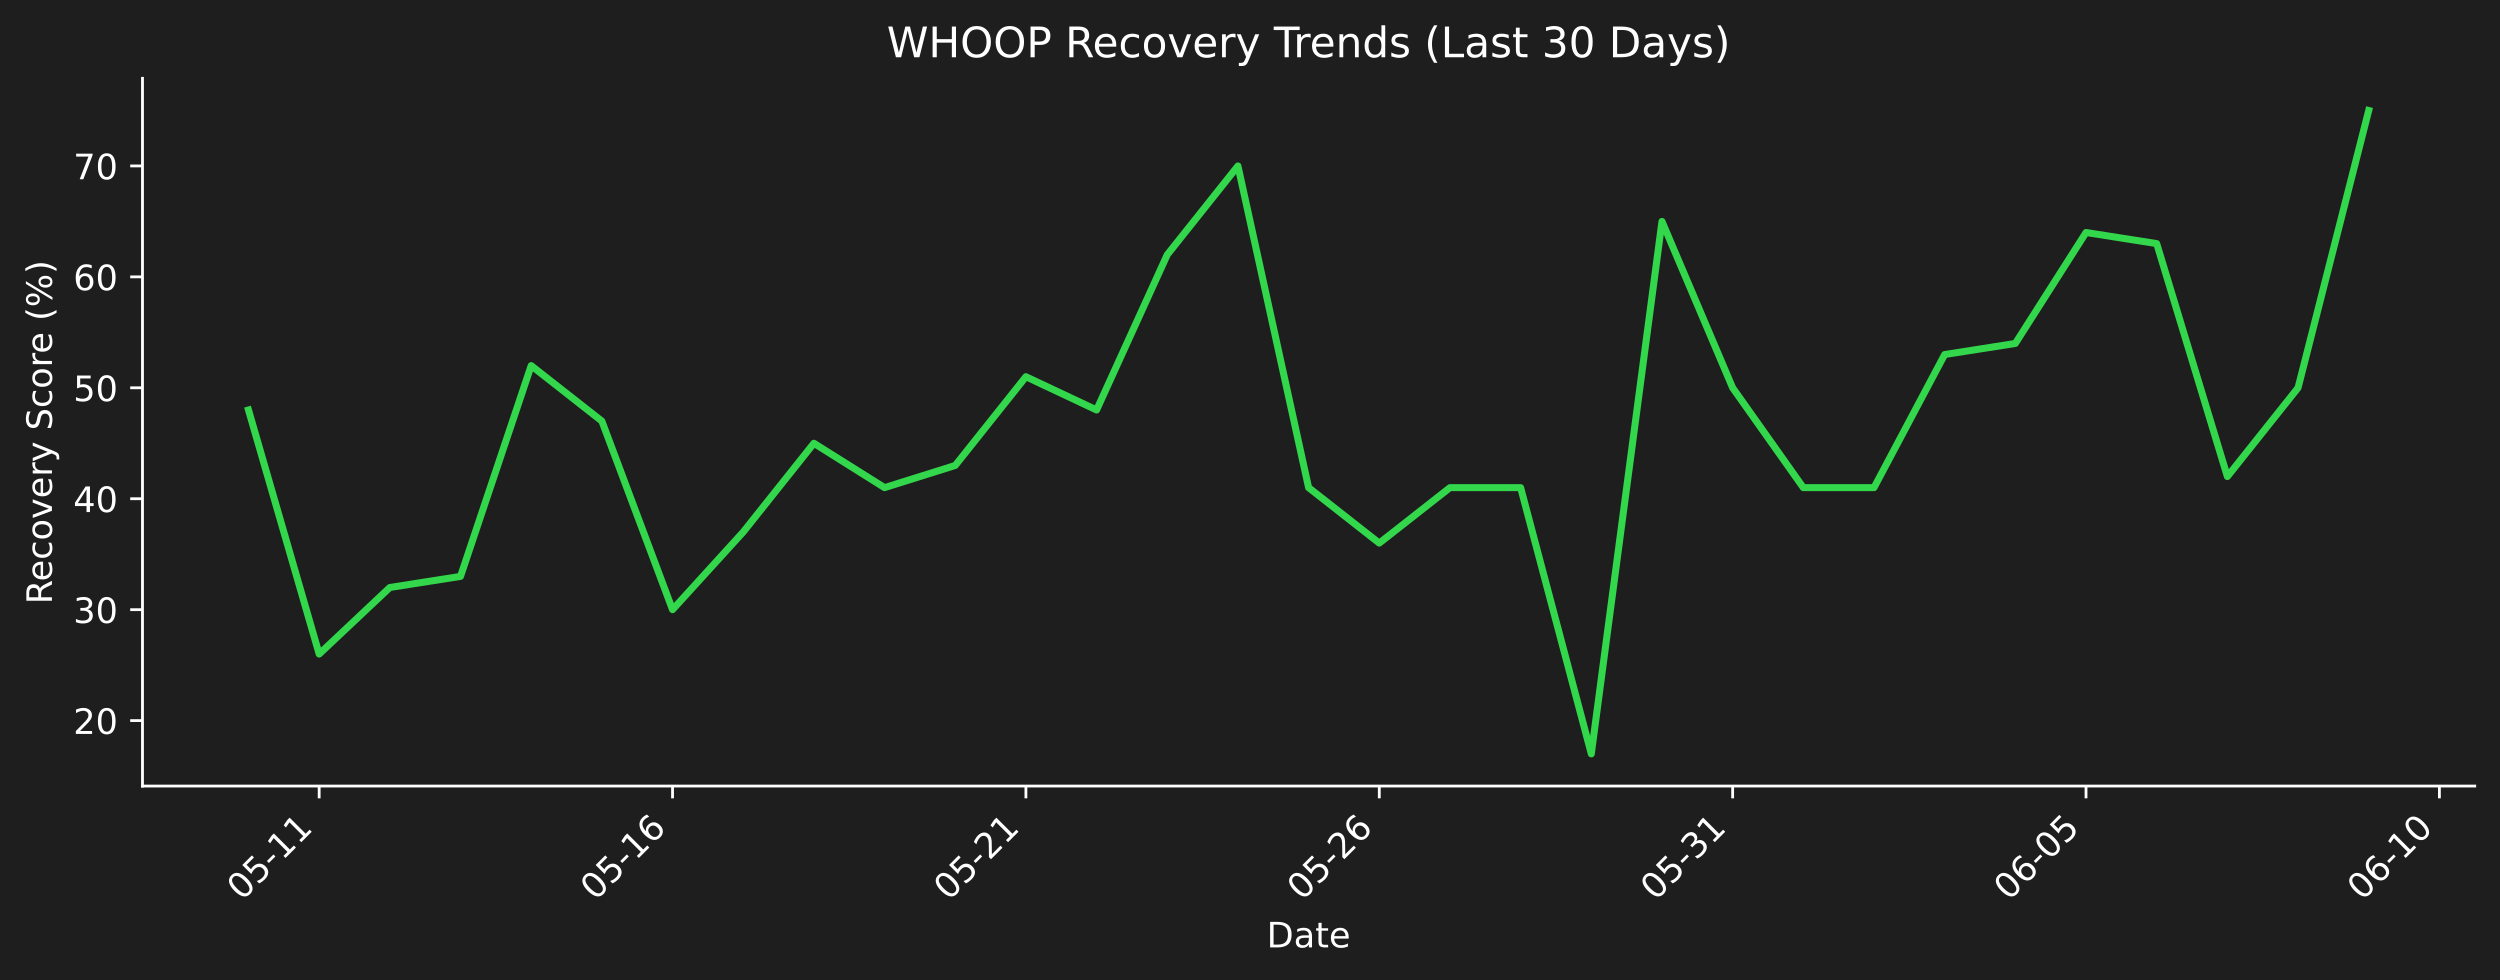
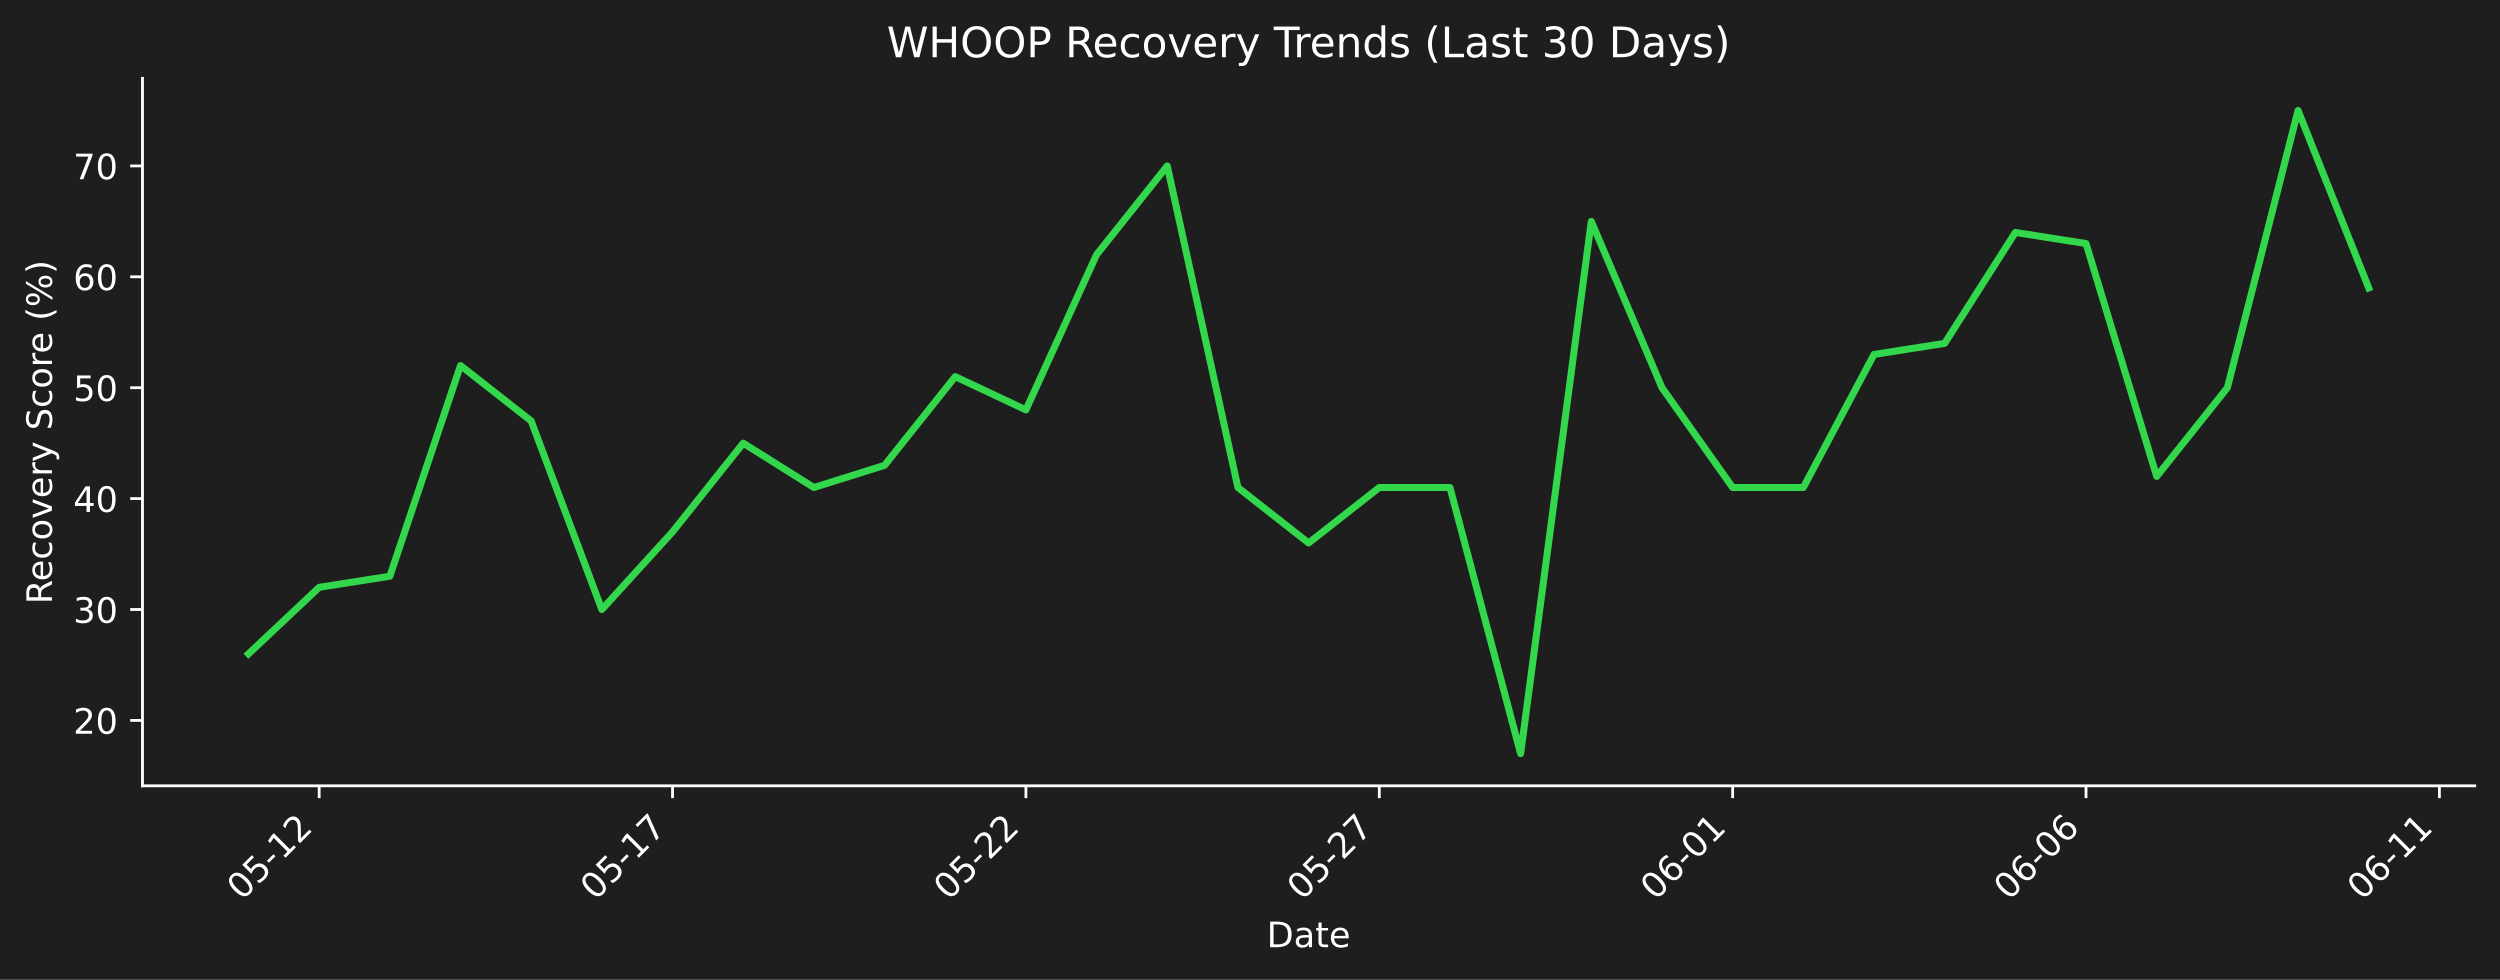
- <svg xmlns="http://www.w3.org/2000/svg" xmlns:xlink="http://www.w3.org/1999/xlink" width="712.433pt" height="279.271pt" viewBox="0 0 712.433 279.271" version="1.1">
+ <svg xmlns="http://www.w3.org/2000/svg" xmlns:xlink="http://www.w3.org/1999/xlink" width="712.433pt" height="279.207pt" viewBox="0 0 712.433 279.207" version="1.1">
  <defs>
    <style type="text/css">*{stroke-linejoin: round; stroke-linecap: butt}</style>
  </defs>
  <g id="figure_1">
    <g id="patch_1">
-       <path d="M 0 279.271  L 712.433 279.271  L 712.433 0  L 0 0  z " style="fill: #1e1e1e" />
+       <path d="M 0 279.207  L 712.433 279.207  L 712.433 0  L 0 0  z " style="fill: #1e1e1e" />
    </g>
    <g id="axes_1">
      <g id="patch_2">
-         <path d="M 40.603 224.002  L 705.233 224.002  L 705.233 22.318  L 40.603 22.318  L 40.603 224.002  z " style="fill: none" />
+         <path d="M 40.603 223.939  L 705.233 223.939  L 705.233 22.318  L 40.603 22.318  L 40.603 223.939  z " style="fill: none" />
      </g>
      <g id="matplotlib.axis_1">
        <g id="xtick_1">
          <g id="line2d_1">
            <defs>
-               <path id="mf2683f48e7" d="M 0 0  L 0 3.5  " style="stroke: #ffffff; stroke-width: 0.8" />
+               <path id="mdef3474727" d="M 0 0  L 0 3.5  " style="stroke: #ffffff; stroke-width: 0.8" />
            </defs>
            <g>
-               <use xlink:href="#mf2683f48e7" x="90.954" y="224.002" style="fill: #ffffff; stroke: #ffffff; stroke-width: 0.8" />
+               <use xlink:href="#mdef3474727" x="90.954" y="223.939" style="fill: #ffffff; stroke: #ffffff; stroke-width: 0.8" />
            </g>
          </g>
          <g id="text_1">
-             <g style="fill: #ffffff" transform="translate(68.93635 256.9221) rotate(-45) scale(0.1 -0.1)">
+             <g style="fill: #ffffff" transform="translate(68.93635 256.8584) rotate(-45) scale(0.1 -0.1)">
              <defs>
                <path id="DejaVuSans-30" d="M 2034 4250  Q 1547 4250 1301 3770  Q 1056 3291 1056 2328  Q 1056 1369 1301 889  Q 1547 409 2034 409  Q 2525 409 2770 889  Q 3016 1369 3016 2328  Q 3016 3291 2770 3770  Q 2525 4250 2034 4250  z M 2034 4750  Q 2819 4750 3233 4129  Q 3647 3509 3647 2328  Q 3647 1150 3233 529  Q 2819 -91 2034 -91  Q 1250 -91 836 529  Q 422 1150 422 2328  Q 422 3509 836 4129  Q 1250 4750 2034 4750  z " transform="scale(0.015625)" />
                <path id="DejaVuSans-35" d="M 691 4666  L 3169 4666  L 3169 4134  L 1269 4134  L 1269 2991  Q 1406 3038 1543 3061  Q 1681 3084 1819 3084  Q 2600 3084 3056 2656  Q 3513 2228 3513 1497  Q 3513 744 3044 326  Q 2575 -91 1722 -91  Q 1428 -91 1123 -41  Q 819 9 494 109  L 494 744  Q 775 591 1075 516  Q 1375 441 1709 441  Q 2250 441 2565 725  Q 2881 1009 2881 1497  Q 2881 1984 2565 2268  Q 2250 2553 1709 2553  Q 1456 2553 1204 2497  Q 953 2441 691 2322  L 691 4666  z " transform="scale(0.015625)" />
                <path id="DejaVuSans-2d" d="M 313 2009  L 1997 2009  L 1997 1497  L 313 1497  L 313 2009  z " transform="scale(0.015625)" />
                <path id="DejaVuSans-31" d="M 794 531  L 1825 531  L 1825 4091  L 703 3866  L 703 4441  L 1819 4666  L 2450 4666  L 2450 531  L 3481 531  L 3481 0  L 794 0  L 794 531  z " transform="scale(0.015625)" />
+                 <path id="DejaVuSans-32" d="M 1228 531  L 3431 531  L 3431 0  L 469 0  L 469 531  Q 828 903 1448 1529  Q 2069 2156 2228 2338  Q 2531 2678 2651 2914  Q 2772 3150 2772 3378  Q 2772 3750 2511 3984  Q 2250 4219 1831 4219  Q 1534 4219 1204 4116  Q 875 4013 500 3803  L 500 4441  Q 881 4594 1212 4672  Q 1544 4750 1819 4750  Q 2544 4750 2975 4387  Q 3406 4025 3406 3419  Q 3406 3131 3298 2873  Q 3191 2616 2906 2266  Q 2828 2175 2409 1742  Q 1991 1309 1228 531  z " transform="scale(0.015625)" />
              </defs>
              <use xlink:href="#DejaVuSans-30" />
              <use xlink:href="#DejaVuSans-35" transform="translate(63.62305 0)" />
+               <use xlink:href="#DejaVuSans-2d" transform="translate(127.2461 0)" />
+               <use xlink:href="#DejaVuSans-31" transform="translate(163.3301 0)" />
+               <use xlink:href="#DejaVuSans-32" transform="translate(226.9531 0)" />
+             </g>
+           </g>
+         </g>
+         <g id="xtick_2">
+           <g id="line2d_2">
+             <g>
+               <use xlink:href="#mdef3474727" x="191.655" y="223.939" style="fill: #ffffff; stroke: #ffffff; stroke-width: 0.8" />
+             </g>
+           </g>
+           <g id="text_2">
+             <g style="fill: #ffffff" transform="translate(169.6379 256.8584) rotate(-45) scale(0.1 -0.1)">
+               <defs>
+                 <path id="DejaVuSans-37" d="M 525 4666  L 3525 4666  L 3525 4397  L 1831 0  L 1172 0  L 2766 4134  L 525 4134  L 525 4666  z " transform="scale(0.015625)" />
+               </defs>
+               <use xlink:href="#DejaVuSans-30" />
+               <use xlink:href="#DejaVuSans-35" transform="translate(63.62305 0)" />
+               <use xlink:href="#DejaVuSans-2d" transform="translate(127.2461 0)" />
+               <use xlink:href="#DejaVuSans-31" transform="translate(163.3301 0)" />
+               <use xlink:href="#DejaVuSans-37" transform="translate(226.9531 0)" />
+             </g>
+           </g>
+         </g>
+         <g id="xtick_3">
+           <g id="line2d_3">
+             <g>
+               <use xlink:href="#mdef3474727" x="292.357" y="223.939" style="fill: #ffffff; stroke: #ffffff; stroke-width: 0.8" />
+             </g>
+           </g>
+           <g id="text_3">
+             <g style="fill: #ffffff" transform="translate(270.3394 256.8584) rotate(-45) scale(0.1 -0.1)">
+               <use xlink:href="#DejaVuSans-30" />
+               <use xlink:href="#DejaVuSans-35" transform="translate(63.62305 0)" />
+               <use xlink:href="#DejaVuSans-2d" transform="translate(127.2461 0)" />
+               <use xlink:href="#DejaVuSans-32" transform="translate(163.3301 0)" />
+               <use xlink:href="#DejaVuSans-32" transform="translate(226.9531 0)" />
+             </g>
+           </g>
+         </g>
+         <g id="xtick_4">
+           <g id="line2d_4">
+             <g>
+               <use xlink:href="#mdef3474727" x="393.058" y="223.939" style="fill: #ffffff; stroke: #ffffff; stroke-width: 0.8" />
+             </g>
+           </g>
+           <g id="text_4">
+             <g style="fill: #ffffff" transform="translate(371.0409 256.8584) rotate(-45) scale(0.1 -0.1)">
+               <use xlink:href="#DejaVuSans-30" />
+               <use xlink:href="#DejaVuSans-35" transform="translate(63.62305 0)" />
+               <use xlink:href="#DejaVuSans-2d" transform="translate(127.2461 0)" />
+               <use xlink:href="#DejaVuSans-32" transform="translate(163.3301 0)" />
+               <use xlink:href="#DejaVuSans-37" transform="translate(226.9531 0)" />
+             </g>
+           </g>
+         </g>
+         <g id="xtick_5">
+           <g id="line2d_5">
+             <g>
+               <use xlink:href="#mdef3474727" x="493.76" y="223.939" style="fill: #ffffff; stroke: #ffffff; stroke-width: 0.8" />
+             </g>
+           </g>
+           <g id="text_5">
+             <g style="fill: #ffffff" transform="translate(471.7424 256.8584) rotate(-45) scale(0.1 -0.1)">
+               <defs>
+                 <path id="DejaVuSans-36" d="M 2113 2584  Q 1688 2584 1439 2293  Q 1191 2003 1191 1497  Q 1191 994 1439 701  Q 1688 409 2113 409  Q 2538 409 2786 701  Q 3034 994 3034 1497  Q 3034 2003 2786 2293  Q 2538 2584 2113 2584  z M 3366 4563  L 3366 3988  Q 3128 4100 2886 4159  Q 2644 4219 2406 4219  Q 1781 4219 1451 3797  Q 1122 3375 1075 2522  Q 1259 2794 1537 2939  Q 1816 3084 2150 3084  Q 2853 3084 3261 2657  Q 3669 2231 3669 1497  Q 3669 778 3244 343  Q 2819 -91 2113 -91  Q 1303 -91 875 529  Q 447 1150 447 2328  Q 447 3434 972 4092  Q 1497 4750 2381 4750  Q 2619 4750 2861 4703  Q 3103 4656 3366 4563  z " transform="scale(0.015625)" />
+               </defs>
+               <use xlink:href="#DejaVuSans-30" />
+               <use xlink:href="#DejaVuSans-36" transform="translate(63.62305 0)" />
+               <use xlink:href="#DejaVuSans-2d" transform="translate(127.2461 0)" />
+               <use xlink:href="#DejaVuSans-30" transform="translate(163.3301 0)" />
+               <use xlink:href="#DejaVuSans-31" transform="translate(226.9531 0)" />
+             </g>
+           </g>
+         </g>
+         <g id="xtick_6">
+           <g id="line2d_6">
+             <g>
+               <use xlink:href="#mdef3474727" x="594.461" y="223.939" style="fill: #ffffff; stroke: #ffffff; stroke-width: 0.8" />
+             </g>
+           </g>
+           <g id="text_6">
+             <g style="fill: #ffffff" transform="translate(572.4439 256.8584) rotate(-45) scale(0.1 -0.1)">
+               <use xlink:href="#DejaVuSans-30" />
+               <use xlink:href="#DejaVuSans-36" transform="translate(63.62305 0)" />
+               <use xlink:href="#DejaVuSans-2d" transform="translate(127.2461 0)" />
+               <use xlink:href="#DejaVuSans-30" transform="translate(163.3301 0)" />
+               <use xlink:href="#DejaVuSans-36" transform="translate(226.9531 0)" />
+             </g>
+           </g>
+         </g>
+         <g id="xtick_7">
+           <g id="line2d_7">
+             <g>
+               <use xlink:href="#mdef3474727" x="695.163" y="223.939" style="fill: #ffffff; stroke: #ffffff; stroke-width: 0.8" />
+             </g>
+           </g>
+           <g id="text_7">
+             <g style="fill: #ffffff" transform="translate(673.1454 256.8584) rotate(-45) scale(0.1 -0.1)">
+               <use xlink:href="#DejaVuSans-30" />
+               <use xlink:href="#DejaVuSans-36" transform="translate(63.62305 0)" />
              <use xlink:href="#DejaVuSans-2d" transform="translate(127.2461 0)" />
              <use xlink:href="#DejaVuSans-31" transform="translate(163.3301 0)" />
              <use xlink:href="#DejaVuSans-31" transform="translate(226.9531 0)" />
            </g>
          </g>
        </g>
-         <g id="xtick_2">
-           <g id="line2d_2">
-             <g>
-               <use xlink:href="#mf2683f48e7" x="191.655" y="224.002" style="fill: #ffffff; stroke: #ffffff; stroke-width: 0.8" />
-             </g>
-           </g>
-           <g id="text_2">
-             <g style="fill: #ffffff" transform="translate(169.6379 256.9221) rotate(-45) scale(0.1 -0.1)">
-               <defs>
-                 <path id="DejaVuSans-36" d="M 2113 2584  Q 1688 2584 1439 2293  Q 1191 2003 1191 1497  Q 1191 994 1439 701  Q 1688 409 2113 409  Q 2538 409 2786 701  Q 3034 994 3034 1497  Q 3034 2003 2786 2293  Q 2538 2584 2113 2584  z M 3366 4563  L 3366 3988  Q 3128 4100 2886 4159  Q 2644 4219 2406 4219  Q 1781 4219 1451 3797  Q 1122 3375 1075 2522  Q 1259 2794 1537 2939  Q 1816 3084 2150 3084  Q 2853 3084 3261 2657  Q 3669 2231 3669 1497  Q 3669 778 3244 343  Q 2819 -91 2113 -91  Q 1303 -91 875 529  Q 447 1150 447 2328  Q 447 3434 972 4092  Q 1497 4750 2381 4750  Q 2619 4750 2861 4703  Q 3103 4656 3366 4563  z " transform="scale(0.015625)" />
-               </defs>
-               <use xlink:href="#DejaVuSans-30" />
-               <use xlink:href="#DejaVuSans-35" transform="translate(63.62305 0)" />
-               <use xlink:href="#DejaVuSans-2d" transform="translate(127.2461 0)" />
-               <use xlink:href="#DejaVuSans-31" transform="translate(163.3301 0)" />
-               <use xlink:href="#DejaVuSans-36" transform="translate(226.9531 0)" />
-             </g>
-           </g>
-         </g>
-         <g id="xtick_3">
-           <g id="line2d_3">
-             <g>
-               <use xlink:href="#mf2683f48e7" x="292.357" y="224.002" style="fill: #ffffff; stroke: #ffffff; stroke-width: 0.8" />
-             </g>
-           </g>
-           <g id="text_3">
-             <g style="fill: #ffffff" transform="translate(270.3394 256.9221) rotate(-45) scale(0.1 -0.1)">
-               <defs>
-                 <path id="DejaVuSans-32" d="M 1228 531  L 3431 531  L 3431 0  L 469 0  L 469 531  Q 828 903 1448 1529  Q 2069 2156 2228 2338  Q 2531 2678 2651 2914  Q 2772 3150 2772 3378  Q 2772 3750 2511 3984  Q 2250 4219 1831 4219  Q 1534 4219 1204 4116  Q 875 4013 500 3803  L 500 4441  Q 881 4594 1212 4672  Q 1544 4750 1819 4750  Q 2544 4750 2975 4387  Q 3406 4025 3406 3419  Q 3406 3131 3298 2873  Q 3191 2616 2906 2266  Q 2828 2175 2409 1742  Q 1991 1309 1228 531  z " transform="scale(0.015625)" />
-               </defs>
-               <use xlink:href="#DejaVuSans-30" />
-               <use xlink:href="#DejaVuSans-35" transform="translate(63.62305 0)" />
-               <use xlink:href="#DejaVuSans-2d" transform="translate(127.2461 0)" />
-               <use xlink:href="#DejaVuSans-32" transform="translate(163.3301 0)" />
-               <use xlink:href="#DejaVuSans-31" transform="translate(226.9531 0)" />
-             </g>
-           </g>
-         </g>
-         <g id="xtick_4">
-           <g id="line2d_4">
-             <g>
-               <use xlink:href="#mf2683f48e7" x="393.058" y="224.002" style="fill: #ffffff; stroke: #ffffff; stroke-width: 0.8" />
-             </g>
-           </g>
-           <g id="text_4">
-             <g style="fill: #ffffff" transform="translate(371.0409 256.9221) rotate(-45) scale(0.1 -0.1)">
-               <use xlink:href="#DejaVuSans-30" />
-               <use xlink:href="#DejaVuSans-35" transform="translate(63.62305 0)" />
-               <use xlink:href="#DejaVuSans-2d" transform="translate(127.2461 0)" />
-               <use xlink:href="#DejaVuSans-32" transform="translate(163.3301 0)" />
-               <use xlink:href="#DejaVuSans-36" transform="translate(226.9531 0)" />
-             </g>
-           </g>
-         </g>
-         <g id="xtick_5">
-           <g id="line2d_5">
-             <g>
-               <use xlink:href="#mf2683f48e7" x="493.76" y="224.002" style="fill: #ffffff; stroke: #ffffff; stroke-width: 0.8" />
-             </g>
-           </g>
-           <g id="text_5">
-             <g style="fill: #ffffff" transform="translate(471.7424 256.9221) rotate(-45) scale(0.1 -0.1)">
-               <defs>
-                 <path id="DejaVuSans-33" d="M 2597 2516  Q 3050 2419 3304 2112  Q 3559 1806 3559 1356  Q 3559 666 3084 287  Q 2609 -91 1734 -91  Q 1441 -91 1130 -33  Q 819 25 488 141  L 488 750  Q 750 597 1062 519  Q 1375 441 1716 441  Q 2309 441 2620 675  Q 2931 909 2931 1356  Q 2931 1769 2642 2001  Q 2353 2234 1838 2234  L 1294 2234  L 1294 2753  L 1863 2753  Q 2328 2753 2575 2939  Q 2822 3125 2822 3475  Q 2822 3834 2567 4026  Q 2313 4219 1838 4219  Q 1578 4219 1281 4162  Q 984 4106 628 3988  L 628 4550  Q 988 4650 1302 4700  Q 1616 4750 1894 4750  Q 2613 4750 3031 4423  Q 3450 4097 3450 3541  Q 3450 3153 3228 2886  Q 3006 2619 2597 2516  z " transform="scale(0.015625)" />
-               </defs>
-               <use xlink:href="#DejaVuSans-30" />
-               <use xlink:href="#DejaVuSans-35" transform="translate(63.62305 0)" />
-               <use xlink:href="#DejaVuSans-2d" transform="translate(127.2461 0)" />
-               <use xlink:href="#DejaVuSans-33" transform="translate(163.3301 0)" />
-               <use xlink:href="#DejaVuSans-31" transform="translate(226.9531 0)" />
-             </g>
-           </g>
-         </g>
-         <g id="xtick_6">
-           <g id="line2d_6">
-             <g>
-               <use xlink:href="#mf2683f48e7" x="594.461" y="224.002" style="fill: #ffffff; stroke: #ffffff; stroke-width: 0.8" />
-             </g>
-           </g>
-           <g id="text_6">
-             <g style="fill: #ffffff" transform="translate(572.4439 256.9221) rotate(-45) scale(0.1 -0.1)">
-               <use xlink:href="#DejaVuSans-30" />
-               <use xlink:href="#DejaVuSans-36" transform="translate(63.62305 0)" />
-               <use xlink:href="#DejaVuSans-2d" transform="translate(127.2461 0)" />
-               <use xlink:href="#DejaVuSans-30" transform="translate(163.3301 0)" />
-               <use xlink:href="#DejaVuSans-35" transform="translate(226.9531 0)" />
-             </g>
-           </g>
-         </g>
-         <g id="xtick_7">
-           <g id="line2d_7">
-             <g>
-               <use xlink:href="#mf2683f48e7" x="695.163" y="224.002" style="fill: #ffffff; stroke: #ffffff; stroke-width: 0.8" />
-             </g>
-           </g>
-           <g id="text_7">
-             <g style="fill: #ffffff" transform="translate(673.1454 256.9221) rotate(-45) scale(0.1 -0.1)">
-               <use xlink:href="#DejaVuSans-30" />
-               <use xlink:href="#DejaVuSans-36" transform="translate(63.62305 0)" />
-               <use xlink:href="#DejaVuSans-2d" transform="translate(127.2461 0)" />
-               <use xlink:href="#DejaVuSans-31" transform="translate(163.3301 0)" />
-               <use xlink:href="#DejaVuSans-30" transform="translate(226.9531 0)" />
-             </g>
-           </g>
-         </g>
        <g id="text_8">
-           <g style="fill: #ffffff" transform="translate(360.9673 269.9911) scale(0.1 -0.1)">
+           <g style="fill: #ffffff" transform="translate(360.9673 269.9274) scale(0.1 -0.1)">
            <defs>
              <path id="DejaVuSans-44" d="M 1259 4147  L 1259 519  L 2022 519  Q 2988 519 3436 956  Q 3884 1394 3884 2338  Q 3884 3275 3436 3711  Q 2988 4147 2022 4147  L 1259 4147  z M 628 4666  L 1925 4666  Q 3281 4666 3915 4102  Q 4550 3538 4550 2338  Q 4550 1131 3912 565  Q 3275 0 1925 0  L 628 0  L 628 4666  z " transform="scale(0.015625)" />
              <path id="DejaVuSans-61" d="M 2194 1759  Q 1497 1759 1228 1600  Q 959 1441 959 1056  Q 959 750 1161 570  Q 1363 391 1709 391  Q 2188 391 2477 730  Q 2766 1069 2766 1631  L 2766 1759  L 2194 1759  z M 3341 1997  L 3341 0  L 2766 0  L 2766 531  Q 2569 213 2275 61  Q 1981 -91 1556 -91  Q 1019 -91 701 211  Q 384 513 384 1019  Q 384 1609 779 1909  Q 1175 2209 1959 2209  L 2766 2209  L 2766 2266  Q 2766 2663 2505 2880  Q 2244 3097 1772 3097  Q 1472 3097 1187 3025  Q 903 2953 641 2809  L 641 3341  Q 956 3463 1253 3523  Q 1550 3584 1831 3584  Q 2591 3584 2966 3190  Q 3341 2797 3341 1997  z " transform="scale(0.015625)" />
              <path id="DejaVuSans-74" d="M 1172 4494  L 1172 3500  L 2356 3500  L 2356 3053  L 1172 3053  L 1172 1153  Q 1172 725 1289 603  Q 1406 481 1766 481  L 2356 481  L 2356 0  L 1766 0  Q 1100 0 847 248  Q 594 497 594 1153  L 594 3053  L 172 3053  L 172 3500  L 594 3500  L 594 4494  L 1172 4494  z " transform="scale(0.015625)" />
              <path id="DejaVuSans-65" d="M 3597 1894  L 3597 1613  L 953 1613  Q 991 1019 1311 708  Q 1631 397 2203 397  Q 2534 397 2845 478  Q 3156 559 3463 722  L 3463 178  Q 3153 47 2828 -22  Q 2503 -91 2169 -91  Q 1331 -91 842 396  Q 353 884 353 1716  Q 353 2575 817 3079  Q 1281 3584 2069 3584  Q 2775 3584 3186 3129  Q 3597 2675 3597 1894  z M 3022 2063  Q 3016 2534 2758 2815  Q 2500 3097 2075 3097  Q 1594 3097 1305 2825  Q 1016 2553 972 2059  L 3022 2063  z " transform="scale(0.015625)" />
            </defs>
            <use xlink:href="#DejaVuSans-44" />
            <use xlink:href="#DejaVuSans-61" transform="translate(77.00195 0)" />
            <use xlink:href="#DejaVuSans-74" transform="translate(138.2812 0)" />
            <use xlink:href="#DejaVuSans-65" transform="translate(177.4902 0)" />
          </g>
        </g>
      </g>
      <g id="matplotlib.axis_2">
        <g id="ytick_1">
          <g id="line2d_8">
            <defs>
-               <path id="m339a9366c3" d="M 0 0  L -3.5 0  " style="stroke: #ffffff; stroke-width: 0.8" />
+               <path id="m1f322ac02a" d="M 0 0  L -3.5 0  " style="stroke: #ffffff; stroke-width: 0.8" />
            </defs>
            <g>
-               <use xlink:href="#m339a9366c3" x="40.603" y="205.351" style="fill: #ffffff; stroke: #ffffff; stroke-width: 0.8" />
+               <use xlink:href="#m1f322ac02a" x="40.603" y="205.293" style="fill: #ffffff; stroke: #ffffff; stroke-width: 0.8" />
            </g>
          </g>
          <g id="text_9">
-             <g style="fill: #ffffff" transform="translate(20.87813 209.1504) scale(0.1 -0.1)">
+             <g style="fill: #ffffff" transform="translate(20.87813 209.0926) scale(0.1 -0.1)">
              <use xlink:href="#DejaVuSans-32" />
              <use xlink:href="#DejaVuSans-30" transform="translate(63.62305 0)" />
            </g>
          </g>
        </g>
        <g id="ytick_2">
          <g id="line2d_9">
            <g>
-               <use xlink:href="#m339a9366c3" x="40.603" y="173.739" style="fill: #ffffff; stroke: #ffffff; stroke-width: 0.8" />
+               <use xlink:href="#m1f322ac02a" x="40.603" y="173.691" style="fill: #ffffff; stroke: #ffffff; stroke-width: 0.8" />
            </g>
          </g>
          <g id="text_10">
-             <g style="fill: #ffffff" transform="translate(20.87813 177.5384) scale(0.1 -0.1)">
+             <g style="fill: #ffffff" transform="translate(20.87813 177.4907) scale(0.1 -0.1)">
+               <defs>
+                 <path id="DejaVuSans-33" d="M 2597 2516  Q 3050 2419 3304 2112  Q 3559 1806 3559 1356  Q 3559 666 3084 287  Q 2609 -91 1734 -91  Q 1441 -91 1130 -33  Q 819 25 488 141  L 488 750  Q 750 597 1062 519  Q 1375 441 1716 441  Q 2309 441 2620 675  Q 2931 909 2931 1356  Q 2931 1769 2642 2001  Q 2353 2234 1838 2234  L 1294 2234  L 1294 2753  L 1863 2753  Q 2328 2753 2575 2939  Q 2822 3125 2822 3475  Q 2822 3834 2567 4026  Q 2313 4219 1838 4219  Q 1578 4219 1281 4162  Q 984 4106 628 3988  L 628 4550  Q 988 4650 1302 4700  Q 1616 4750 1894 4750  Q 2613 4750 3031 4423  Q 3450 4097 3450 3541  Q 3450 3153 3228 2886  Q 3006 2619 2597 2516  z " transform="scale(0.015625)" />
+               </defs>
              <use xlink:href="#DejaVuSans-33" />
              <use xlink:href="#DejaVuSans-30" transform="translate(63.62305 0)" />
            </g>
          </g>
        </g>
        <g id="ytick_3">
          <g id="line2d_10">
            <g>
-               <use xlink:href="#m339a9366c3" x="40.603" y="142.127" style="fill: #ffffff; stroke: #ffffff; stroke-width: 0.8" />
+               <use xlink:href="#m1f322ac02a" x="40.603" y="142.089" style="fill: #ffffff; stroke: #ffffff; stroke-width: 0.8" />
            </g>
          </g>
          <g id="text_11">
-             <g style="fill: #ffffff" transform="translate(20.87813 145.9265) scale(0.1 -0.1)">
+             <g style="fill: #ffffff" transform="translate(20.87813 145.8887) scale(0.1 -0.1)">
              <defs>
                <path id="DejaVuSans-34" d="M 2419 4116  L 825 1625  L 2419 1625  L 2419 4116  z M 2253 4666  L 3047 4666  L 3047 1625  L 3713 1625  L 3713 1100  L 3047 1100  L 3047 0  L 2419 0  L 2419 1100  L 313 1100  L 313 1709  L 2253 4666  z " transform="scale(0.015625)" />
              </defs>
              <use xlink:href="#DejaVuSans-34" />
              <use xlink:href="#DejaVuSans-30" transform="translate(63.62305 0)" />
            </g>
          </g>
        </g>
        <g id="ytick_4">
          <g id="line2d_11">
            <g>
-               <use xlink:href="#m339a9366c3" x="40.603" y="110.515" style="fill: #ffffff; stroke: #ffffff; stroke-width: 0.8" />
+               <use xlink:href="#m1f322ac02a" x="40.603" y="110.488" style="fill: #ffffff; stroke: #ffffff; stroke-width: 0.8" />
            </g>
          </g>
          <g id="text_12">
-             <g style="fill: #ffffff" transform="translate(20.87813 114.3146) scale(0.1 -0.1)">
+             <g style="fill: #ffffff" transform="translate(20.87813 114.2868) scale(0.1 -0.1)">
              <use xlink:href="#DejaVuSans-35" />
              <use xlink:href="#DejaVuSans-30" transform="translate(63.62305 0)" />
            </g>
          </g>
        </g>
        <g id="ytick_5">
          <g id="line2d_12">
            <g>
-               <use xlink:href="#m339a9366c3" x="40.603" y="78.903" style="fill: #ffffff; stroke: #ffffff; stroke-width: 0.8" />
+               <use xlink:href="#m1f322ac02a" x="40.603" y="78.886" style="fill: #ffffff; stroke: #ffffff; stroke-width: 0.8" />
            </g>
          </g>
          <g id="text_13">
-             <g style="fill: #ffffff" transform="translate(20.87813 82.70268) scale(0.1 -0.1)">
+             <g style="fill: #ffffff" transform="translate(20.87813 82.68483) scale(0.1 -0.1)">
              <use xlink:href="#DejaVuSans-36" />
              <use xlink:href="#DejaVuSans-30" transform="translate(63.62305 0)" />
            </g>
          </g>
        </g>
        <g id="ytick_6">
          <g id="line2d_13">
            <g>
-               <use xlink:href="#m339a9366c3" x="40.603" y="47.292" style="fill: #ffffff; stroke: #ffffff; stroke-width: 0.8" />
+               <use xlink:href="#m1f322ac02a" x="40.603" y="47.284" style="fill: #ffffff; stroke: #ffffff; stroke-width: 0.8" />
            </g>
          </g>
          <g id="text_14">
-             <g style="fill: #ffffff" transform="translate(20.87813 51.09076) scale(0.1 -0.1)">
-               <defs>
-                 <path id="DejaVuSans-37" d="M 525 4666  L 3525 4666  L 3525 4397  L 1831 0  L 1172 0  L 2766 4134  L 525 4134  L 525 4666  z " transform="scale(0.015625)" />
-               </defs>
+             <g style="fill: #ffffff" transform="translate(20.87813 51.08288) scale(0.1 -0.1)">
              <use xlink:href="#DejaVuSans-37" />
              <use xlink:href="#DejaVuSans-30" transform="translate(63.62305 0)" />
            </g>
          </g>
        </g>
        <g id="text_15">
-           <g style="fill: #ffffff" transform="translate(14.79844 172.1781) rotate(-90) scale(0.1 -0.1)">
+           <g style="fill: #ffffff" transform="translate(14.79844 172.1463) rotate(-90) scale(0.1 -0.1)">
            <defs>
              <path id="DejaVuSans-52" d="M 2841 2188  Q 3044 2119 3236 1894  Q 3428 1669 3622 1275  L 4263 0  L 3584 0  L 2988 1197  Q 2756 1666 2539 1819  Q 2322 1972 1947 1972  L 1259 1972  L 1259 0  L 628 0  L 628 4666  L 2053 4666  Q 2853 4666 3247 4331  Q 3641 3997 3641 3322  Q 3641 2881 3436 2590  Q 3231 2300 2841 2188  z M 1259 4147  L 1259 2491  L 2053 2491  Q 2509 2491 2742 2702  Q 2975 2913 2975 3322  Q 2975 3731 2742 3939  Q 2509 4147 2053 4147  L 1259 4147  z " transform="scale(0.015625)" />
              <path id="DejaVuSans-63" d="M 3122 3366  L 3122 2828  Q 2878 2963 2633 3030  Q 2388 3097 2138 3097  Q 1578 3097 1268 2742  Q 959 2388 959 1747  Q 959 1106 1268 751  Q 1578 397 2138 397  Q 2388 397 2633 464  Q 2878 531 3122 666  L 3122 134  Q 2881 22 2623 -34  Q 2366 -91 2075 -91  Q 1284 -91 818 406  Q 353 903 353 1747  Q 353 2603 823 3093  Q 1294 3584 2113 3584  Q 2378 3584 2631 3529  Q 2884 3475 3122 3366  z " transform="scale(0.015625)" />
              <path id="DejaVuSans-6f" d="M 1959 3097  Q 1497 3097 1228 2736  Q 959 2375 959 1747  Q 959 1119 1226 758  Q 1494 397 1959 397  Q 2419 397 2687 759  Q 2956 1122 2956 1747  Q 2956 2369 2687 2733  Q 2419 3097 1959 3097  z M 1959 3584  Q 2709 3584 3137 3096  Q 3566 2609 3566 1747  Q 3566 888 3137 398  Q 2709 -91 1959 -91  Q 1206 -91 779 398  Q 353 888 353 1747  Q 353 2609 779 3096  Q 1206 3584 1959 3584  z " transform="scale(0.015625)" />
              <path id="DejaVuSans-76" d="M 191 3500  L 800 3500  L 1894 563  L 2988 3500  L 3597 3500  L 2284 0  L 1503 0  L 191 3500  z " transform="scale(0.015625)" />
              <path id="DejaVuSans-72" d="M 2631 2963  Q 2534 3019 2420 3045  Q 2306 3072 2169 3072  Q 1681 3072 1420 2755  Q 1159 2438 1159 1844  L 1159 0  L 581 0  L 581 3500  L 1159 3500  L 1159 2956  Q 1341 3275 1631 3429  Q 1922 3584 2338 3584  Q 2397 3584 2469 3576  Q 2541 3569 2628 3553  L 2631 2963  z " transform="scale(0.015625)" />
              <path id="DejaVuSans-79" d="M 2059 -325  Q 1816 -950 1584 -1140  Q 1353 -1331 966 -1331  L 506 -1331  L 506 -850  L 844 -850  Q 1081 -850 1212 -737  Q 1344 -625 1503 -206  L 1606 56  L 191 3500  L 800 3500  L 1894 763  L 2988 3500  L 3597 3500  L 2059 -325  z " transform="scale(0.015625)" />
              <path id="DejaVuSans-20" transform="scale(0.015625)" />
              <path id="DejaVuSans-53" d="M 3425 4513  L 3425 3897  Q 3066 4069 2747 4153  Q 2428 4238 2131 4238  Q 1616 4238 1336 4038  Q 1056 3838 1056 3469  Q 1056 3159 1242 3001  Q 1428 2844 1947 2747  L 2328 2669  Q 3034 2534 3370 2195  Q 3706 1856 3706 1288  Q 3706 609 3251 259  Q 2797 -91 1919 -91  Q 1588 -91 1214 -16  Q 841 59 441 206  L 441 856  Q 825 641 1194 531  Q 1563 422 1919 422  Q 2459 422 2753 634  Q 3047 847 3047 1241  Q 3047 1584 2836 1778  Q 2625 1972 2144 2069  L 1759 2144  Q 1053 2284 737 2584  Q 422 2884 422 3419  Q 422 4038 858 4394  Q 1294 4750 2059 4750  Q 2388 4750 2728 4690  Q 3069 4631 3425 4513  z " transform="scale(0.015625)" />
              <path id="DejaVuSans-28" d="M 1984 4856  Q 1566 4138 1362 3434  Q 1159 2731 1159 2009  Q 1159 1288 1364 580  Q 1569 -128 1984 -844  L 1484 -844  Q 1016 -109 783 600  Q 550 1309 550 2009  Q 550 2706 781 3412  Q 1013 4119 1484 4856  L 1984 4856  z " transform="scale(0.015625)" />
              <path id="DejaVuSans-25" d="M 4653 2053  Q 4381 2053 4226 1822  Q 4072 1591 4072 1178  Q 4072 772 4226 539  Q 4381 306 4653 306  Q 4919 306 5073 539  Q 5228 772 5228 1178  Q 5228 1588 5073 1820  Q 4919 2053 4653 2053  z M 4653 2450  Q 5147 2450 5437 2106  Q 5728 1763 5728 1178  Q 5728 594 5436 251  Q 5144 -91 4653 -91  Q 4153 -91 3862 251  Q 3572 594 3572 1178  Q 3572 1766 3864 2108  Q 4156 2450 4653 2450  z M 1428 4353  Q 1159 4353 1004 4120  Q 850 3888 850 3481  Q 850 3069 1003 2837  Q 1156 2606 1428 2606  Q 1700 2606 1854 2837  Q 2009 3069 2009 3481  Q 2009 3884 1853 4118  Q 1697 4353 1428 4353  z M 4250 4750  L 4750 4750  L 1831 -91  L 1331 -91  L 4250 4750  z M 1428 4750  Q 1922 4750 2215 4408  Q 2509 4066 2509 3481  Q 2509 2891 2217 2550  Q 1925 2209 1428 2209  Q 931 2209 642 2551  Q 353 2894 353 3481  Q 353 4063 643 4406  Q 934 4750 1428 4750  z " transform="scale(0.015625)" />
              <path id="DejaVuSans-29" d="M 513 4856  L 1013 4856  Q 1481 4119 1714 3412  Q 1947 2706 1947 2009  Q 1947 1309 1714 600  Q 1481 -109 1013 -844  L 513 -844  Q 928 -128 1133 580  Q 1338 1288 1338 2009  Q 1338 2731 1133 3434  Q 928 4138 513 4856  z " transform="scale(0.015625)" />
            </defs>
            <use xlink:href="#DejaVuSans-52" />
            <use xlink:href="#DejaVuSans-65" transform="translate(64.98242 0)" />
            <use xlink:href="#DejaVuSans-63" transform="translate(126.5059 0)" />
            <use xlink:href="#DejaVuSans-6f" transform="translate(181.4863 0)" />
            <use xlink:href="#DejaVuSans-76" transform="translate(242.668 0)" />
            <use xlink:href="#DejaVuSans-65" transform="translate(301.8477 0)" />
            <use xlink:href="#DejaVuSans-72" transform="translate(363.3711 0)" />
            <use xlink:href="#DejaVuSans-79" transform="translate(404.4844 0)" />
            <use xlink:href="#DejaVuSans-20" transform="translate(463.6641 0)" />
            <use xlink:href="#DejaVuSans-53" transform="translate(495.4512 0)" />
            <use xlink:href="#DejaVuSans-63" transform="translate(558.9277 0)" />
            <use xlink:href="#DejaVuSans-6f" transform="translate(613.9082 0)" />
            <use xlink:href="#DejaVuSans-72" transform="translate(675.0898 0)" />
            <use xlink:href="#DejaVuSans-65" transform="translate(713.9531 0)" />
            <use xlink:href="#DejaVuSans-20" transform="translate(775.4766 0)" />
            <use xlink:href="#DejaVuSans-28" transform="translate(807.2637 0)" />
            <use xlink:href="#DejaVuSans-25" transform="translate(846.2773 0)" />
            <use xlink:href="#DejaVuSans-29" transform="translate(941.2969 0)" />
          </g>
        </g>
      </g>
      <g id="line2d_14">
-         <path d="M 70.814 116.838  L 90.954 186.384  L 111.094 167.417  L 131.234 164.256  L 151.375 104.193  L 171.515 119.999  L 191.655 173.739  L 211.796 151.611  L 231.936 126.321  L 252.076 138.966  L 272.217 132.644  L 292.357 107.354  L 312.497 116.838  L 332.638 72.581  L 352.778 47.292  L 372.918 138.966  L 393.058 154.772  L 413.199 138.966  L 433.339 138.966  L 453.479 214.835  L 473.62 63.098  L 493.76 110.515  L 513.9 138.966  L 534.041 138.966  L 554.181 101.032  L 574.321 97.871  L 594.461 66.259  L 614.602 69.42  L 634.742 135.805  L 654.882 110.515  L 675.023 31.486  " clip-path="url(#p97a3ebdadc)" style="fill: none; stroke: #32d74b; stroke-width: 2; stroke-linecap: square" />
+         <path d="M 70.814 186.332  L 90.954 167.371  L 111.094 164.211  L 131.234 104.167  L 151.375 119.968  L 171.515 173.691  L 191.655 151.57  L 211.796 126.289  L 231.936 138.929  L 252.076 132.609  L 272.217 107.327  L 292.357 116.808  L 312.497 72.565  L 332.638 47.284  L 352.778 138.929  L 372.918 154.73  L 393.058 138.929  L 413.199 138.929  L 433.339 214.774  L 453.479 63.085  L 473.62 110.488  L 493.76 138.929  L 513.9 138.929  L 534.041 101.007  L 554.181 97.847  L 574.321 66.245  L 594.461 69.405  L 614.602 135.769  L 634.742 110.488  L 654.882 31.483  L 675.023 82.046  " clip-path="url(#pb9fd8b6295)" style="fill: none; stroke: #32d74b; stroke-width: 2; stroke-linecap: square" />
      </g>
      <g id="patch_3">
-         <path d="M 40.603 224.002  L 40.603 22.318  " style="fill: none; stroke: #ffffff; stroke-width: 0.8; stroke-linejoin: miter; stroke-linecap: square" />
+         <path d="M 40.603 223.939  L 40.603 22.318  " style="fill: none; stroke: #ffffff; stroke-width: 0.8; stroke-linejoin: miter; stroke-linecap: square" />
      </g>
      <g id="patch_4">
-         <path d="M 40.603 224.002  L 705.233 224.002  " style="fill: none; stroke: #ffffff; stroke-width: 0.8; stroke-linejoin: miter; stroke-linecap: square" />
+         <path d="M 40.603 223.939  L 705.233 223.939  " style="fill: none; stroke: #ffffff; stroke-width: 0.8; stroke-linejoin: miter; stroke-linecap: square" />
      </g>
      <g id="text_16">
        <g style="fill: #ffffff" transform="translate(252.7241 16.31812) scale(0.12 -0.12)">
          <defs>
            <path id="DejaVuSans-57" d="M 213 4666  L 850 4666  L 1831 722  L 2809 4666  L 3519 4666  L 4500 722  L 5478 4666  L 6119 4666  L 4947 0  L 4153 0  L 3169 4050  L 2175 0  L 1381 0  L 213 4666  z " transform="scale(0.015625)" />
            <path id="DejaVuSans-48" d="M 628 4666  L 1259 4666  L 1259 2753  L 3553 2753  L 3553 4666  L 4184 4666  L 4184 0  L 3553 0  L 3553 2222  L 1259 2222  L 1259 0  L 628 0  L 628 4666  z " transform="scale(0.015625)" />
            <path id="DejaVuSans-4f" d="M 2522 4238  Q 1834 4238 1429 3725  Q 1025 3213 1025 2328  Q 1025 1447 1429 934  Q 1834 422 2522 422  Q 3209 422 3611 934  Q 4013 1447 4013 2328  Q 4013 3213 3611 3725  Q 3209 4238 2522 4238  z M 2522 4750  Q 3503 4750 4090 4092  Q 4678 3434 4678 2328  Q 4678 1225 4090 567  Q 3503 -91 2522 -91  Q 1538 -91 948 565  Q 359 1222 359 2328  Q 359 3434 948 4092  Q 1538 4750 2522 4750  z " transform="scale(0.015625)" />
            <path id="DejaVuSans-50" d="M 1259 4147  L 1259 2394  L 2053 2394  Q 2494 2394 2734 2622  Q 2975 2850 2975 3272  Q 2975 3691 2734 3919  Q 2494 4147 2053 4147  L 1259 4147  z M 628 4666  L 2053 4666  Q 2838 4666 3239 4311  Q 3641 3956 3641 3272  Q 3641 2581 3239 2228  Q 2838 1875 2053 1875  L 1259 1875  L 1259 0  L 628 0  L 628 4666  z " transform="scale(0.015625)" />
            <path id="DejaVuSans-54" d="M -19 4666  L 3928 4666  L 3928 4134  L 2272 4134  L 2272 0  L 1638 0  L 1638 4134  L -19 4134  L -19 4666  z " transform="scale(0.015625)" />
            <path id="DejaVuSans-6e" d="M 3513 2113  L 3513 0  L 2938 0  L 2938 2094  Q 2938 2591 2744 2837  Q 2550 3084 2163 3084  Q 1697 3084 1428 2787  Q 1159 2491 1159 1978  L 1159 0  L 581 0  L 581 3500  L 1159 3500  L 1159 2956  Q 1366 3272 1645 3428  Q 1925 3584 2291 3584  Q 2894 3584 3203 3211  Q 3513 2838 3513 2113  z " transform="scale(0.015625)" />
            <path id="DejaVuSans-64" d="M 2906 2969  L 2906 4863  L 3481 4863  L 3481 0  L 2906 0  L 2906 525  Q 2725 213 2448 61  Q 2172 -91 1784 -91  Q 1150 -91 751 415  Q 353 922 353 1747  Q 353 2572 751 3078  Q 1150 3584 1784 3584  Q 2172 3584 2448 3432  Q 2725 3281 2906 2969  z M 947 1747  Q 947 1113 1208 752  Q 1469 391 1925 391  Q 2381 391 2643 752  Q 2906 1113 2906 1747  Q 2906 2381 2643 2742  Q 2381 3103 1925 3103  Q 1469 3103 1208 2742  Q 947 2381 947 1747  z " transform="scale(0.015625)" />
            <path id="DejaVuSans-73" d="M 2834 3397  L 2834 2853  Q 2591 2978 2328 3040  Q 2066 3103 1784 3103  Q 1356 3103 1142 2972  Q 928 2841 928 2578  Q 928 2378 1081 2264  Q 1234 2150 1697 2047  L 1894 2003  Q 2506 1872 2764 1633  Q 3022 1394 3022 966  Q 3022 478 2636 193  Q 2250 -91 1575 -91  Q 1294 -91 989 -36  Q 684 19 347 128  L 347 722  Q 666 556 975 473  Q 1284 391 1588 391  Q 1994 391 2212 530  Q 2431 669 2431 922  Q 2431 1156 2273 1281  Q 2116 1406 1581 1522  L 1381 1569  Q 847 1681 609 1914  Q 372 2147 372 2553  Q 372 3047 722 3315  Q 1072 3584 1716 3584  Q 2034 3584 2315 3537  Q 2597 3491 2834 3397  z " transform="scale(0.015625)" />
            <path id="DejaVuSans-4c" d="M 628 4666  L 1259 4666  L 1259 531  L 3531 531  L 3531 0  L 628 0  L 628 4666  z " transform="scale(0.015625)" />
          </defs>
          <use xlink:href="#DejaVuSans-57" />
          <use xlink:href="#DejaVuSans-48" transform="translate(98.87695 0)" />
          <use xlink:href="#DejaVuSans-4f" transform="translate(174.0723 0)" />
          <use xlink:href="#DejaVuSans-4f" transform="translate(252.7832 0)" />
          <use xlink:href="#DejaVuSans-50" transform="translate(331.4941 0)" />
          <use xlink:href="#DejaVuSans-20" transform="translate(391.7969 0)" />
          <use xlink:href="#DejaVuSans-52" transform="translate(423.584 0)" />
          <use xlink:href="#DejaVuSans-65" transform="translate(488.5664 0)" />
          <use xlink:href="#DejaVuSans-63" transform="translate(550.0898 0)" />
          <use xlink:href="#DejaVuSans-6f" transform="translate(605.0703 0)" />
          <use xlink:href="#DejaVuSans-76" transform="translate(666.252 0)" />
          <use xlink:href="#DejaVuSans-65" transform="translate(725.4316 0)" />
          <use xlink:href="#DejaVuSans-72" transform="translate(786.9551 0)" />
          <use xlink:href="#DejaVuSans-79" transform="translate(828.0684 0)" />
          <use xlink:href="#DejaVuSans-20" transform="translate(887.248 0)" />
          <use xlink:href="#DejaVuSans-54" transform="translate(919.0352 0)" />
          <use xlink:href="#DejaVuSans-72" transform="translate(965.3691 0)" />
          <use xlink:href="#DejaVuSans-65" transform="translate(1004.232 0)" />
          <use xlink:href="#DejaVuSans-6e" transform="translate(1065.756 0)" />
          <use xlink:href="#DejaVuSans-64" transform="translate(1129.135 0)" />
          <use xlink:href="#DejaVuSans-73" transform="translate(1192.611 0)" />
          <use xlink:href="#DejaVuSans-20" transform="translate(1244.711 0)" />
          <use xlink:href="#DejaVuSans-28" transform="translate(1276.498 0)" />
          <use xlink:href="#DejaVuSans-4c" transform="translate(1315.512 0)" />
          <use xlink:href="#DejaVuSans-61" transform="translate(1371.225 0)" />
          <use xlink:href="#DejaVuSans-73" transform="translate(1432.504 0)" />
          <use xlink:href="#DejaVuSans-74" transform="translate(1484.604 0)" />
          <use xlink:href="#DejaVuSans-20" transform="translate(1523.812 0)" />
          <use xlink:href="#DejaVuSans-33" transform="translate(1555.6 0)" />
          <use xlink:href="#DejaVuSans-30" transform="translate(1619.223 0)" />
          <use xlink:href="#DejaVuSans-20" transform="translate(1682.846 0)" />
          <use xlink:href="#DejaVuSans-44" transform="translate(1714.633 0)" />
          <use xlink:href="#DejaVuSans-61" transform="translate(1791.635 0)" />
          <use xlink:href="#DejaVuSans-79" transform="translate(1852.914 0)" />
          <use xlink:href="#DejaVuSans-73" transform="translate(1912.094 0)" />
          <use xlink:href="#DejaVuSans-29" transform="translate(1964.193 0)" />
        </g>
      </g>
    </g>
  </g>
  <defs>
-     <clipPath id="p97a3ebdadc">
-       <rect x="40.603" y="22.318" width="664.63" height="201.684" />
+     <clipPath id="pb9fd8b6295">
+       <rect x="40.603" y="22.318" width="664.63" height="201.62" />
    </clipPath>
  </defs>
</svg>
